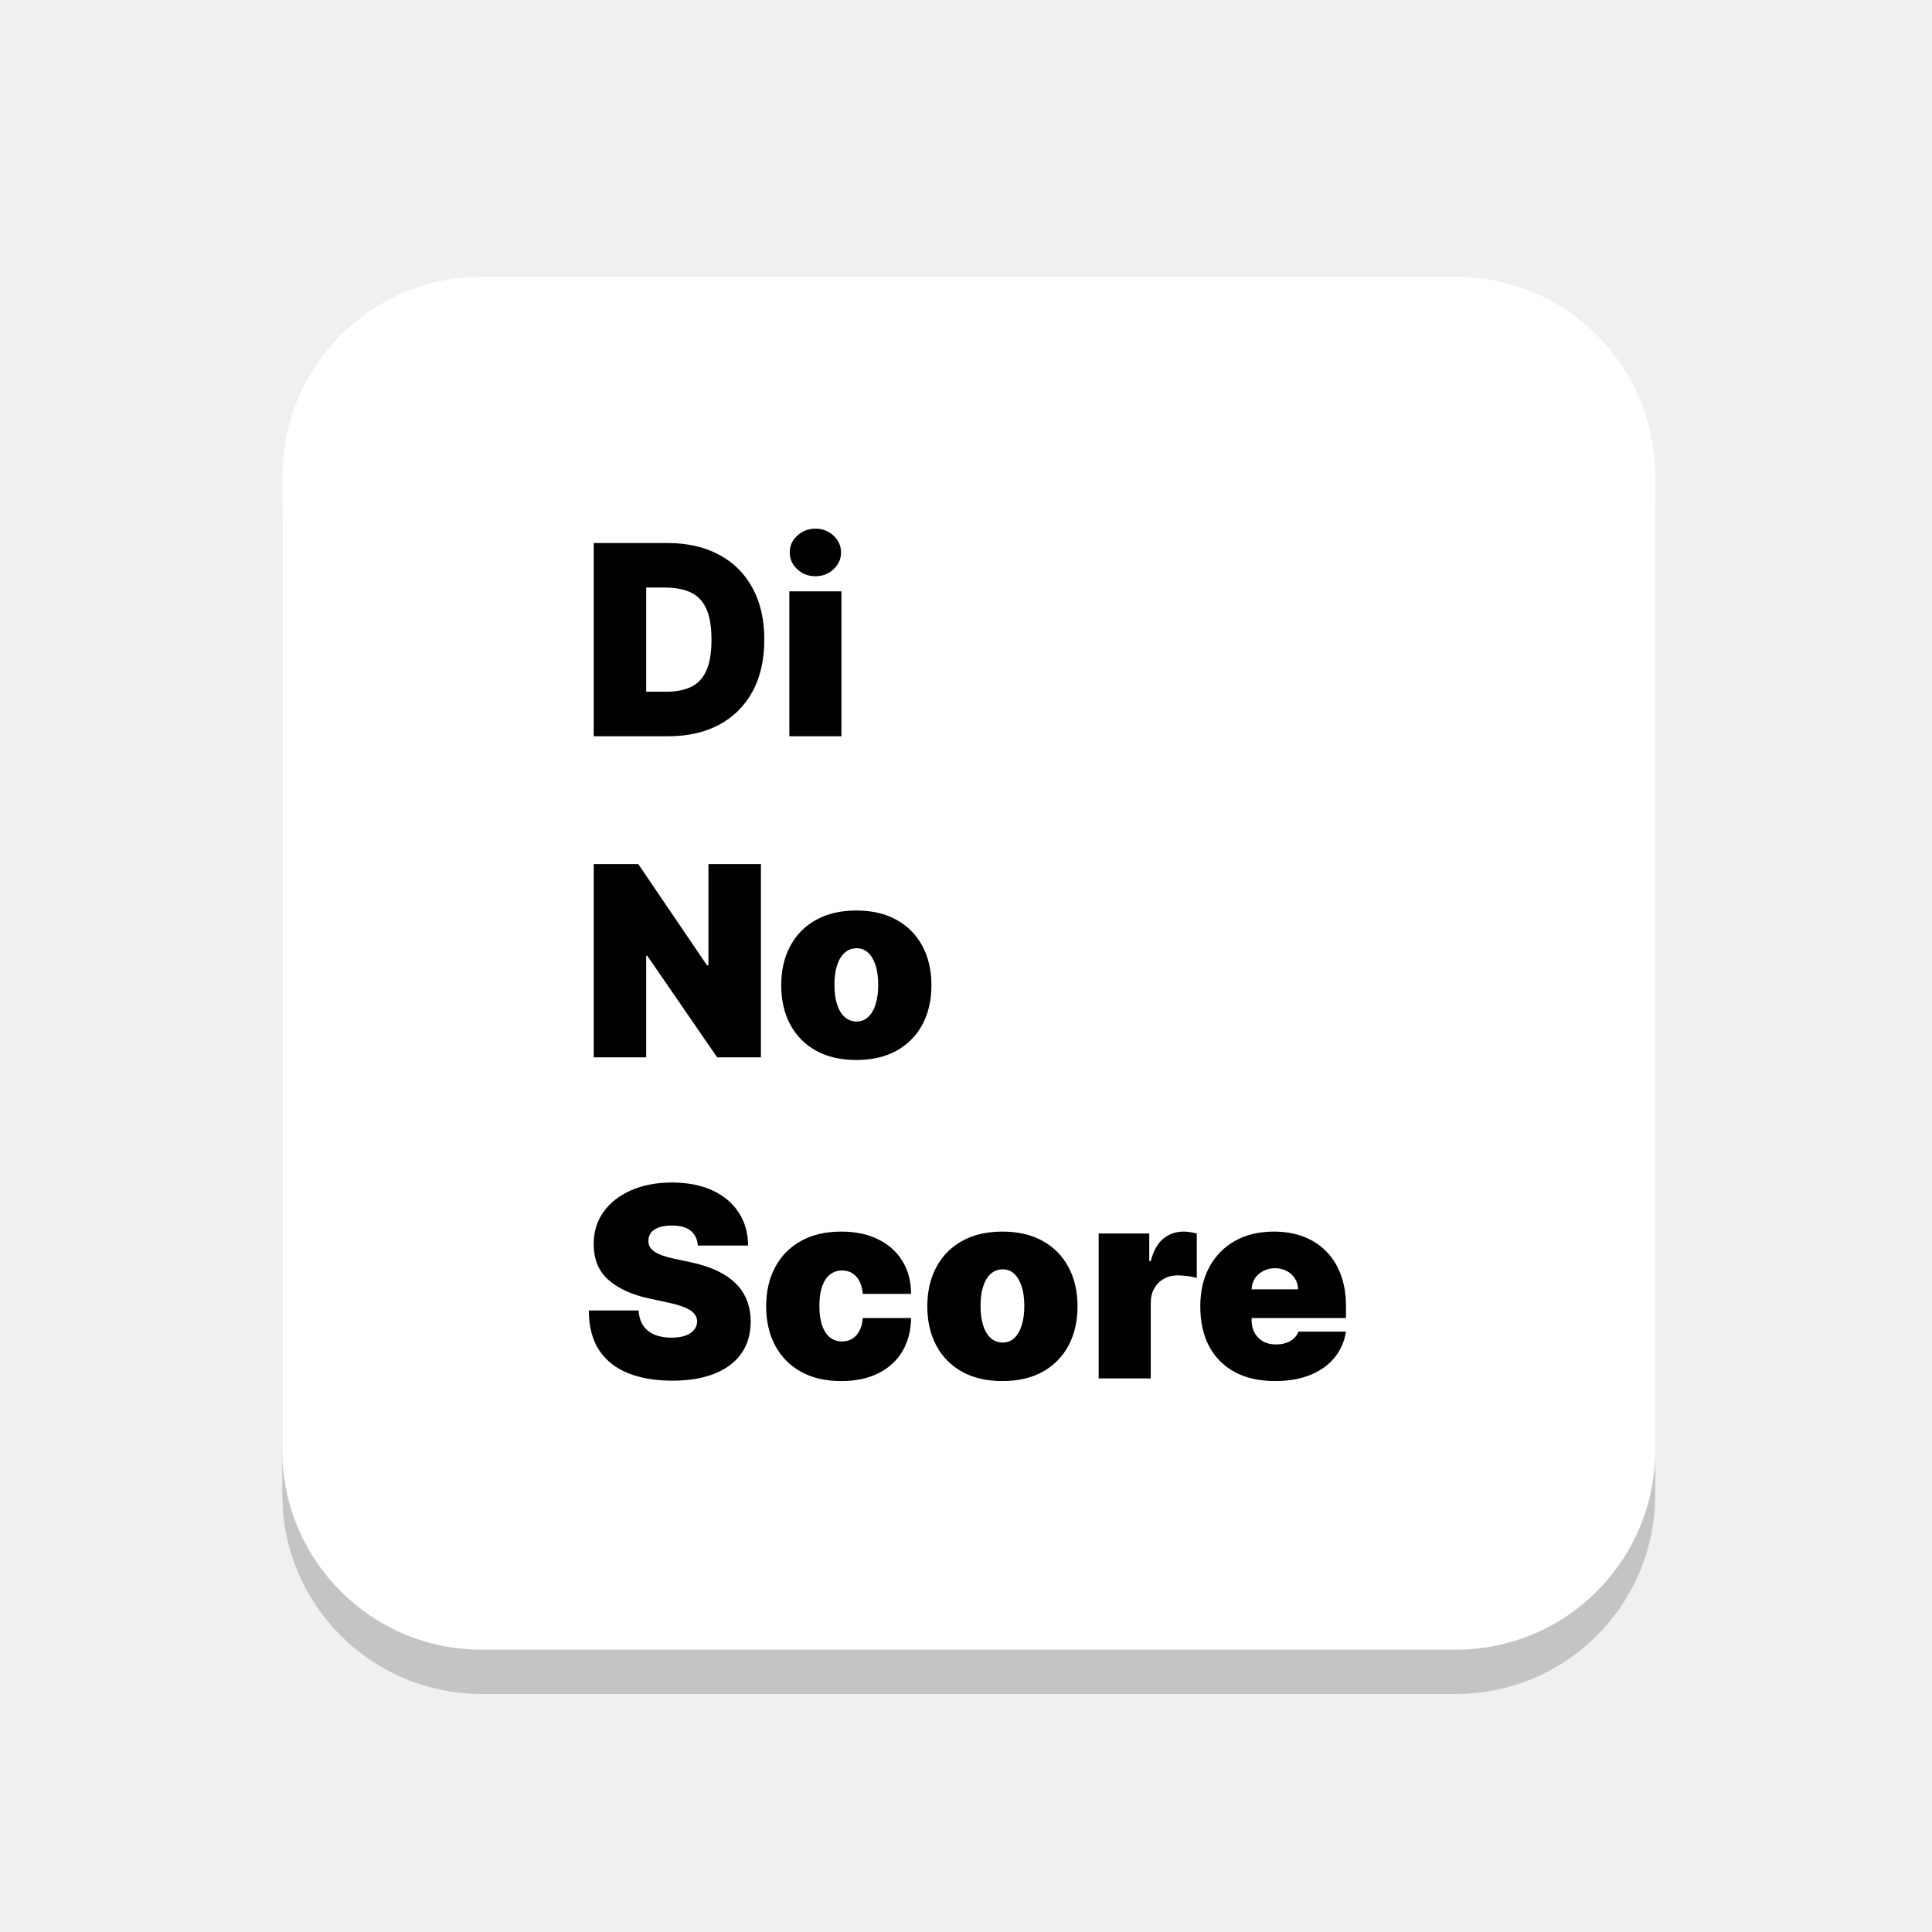
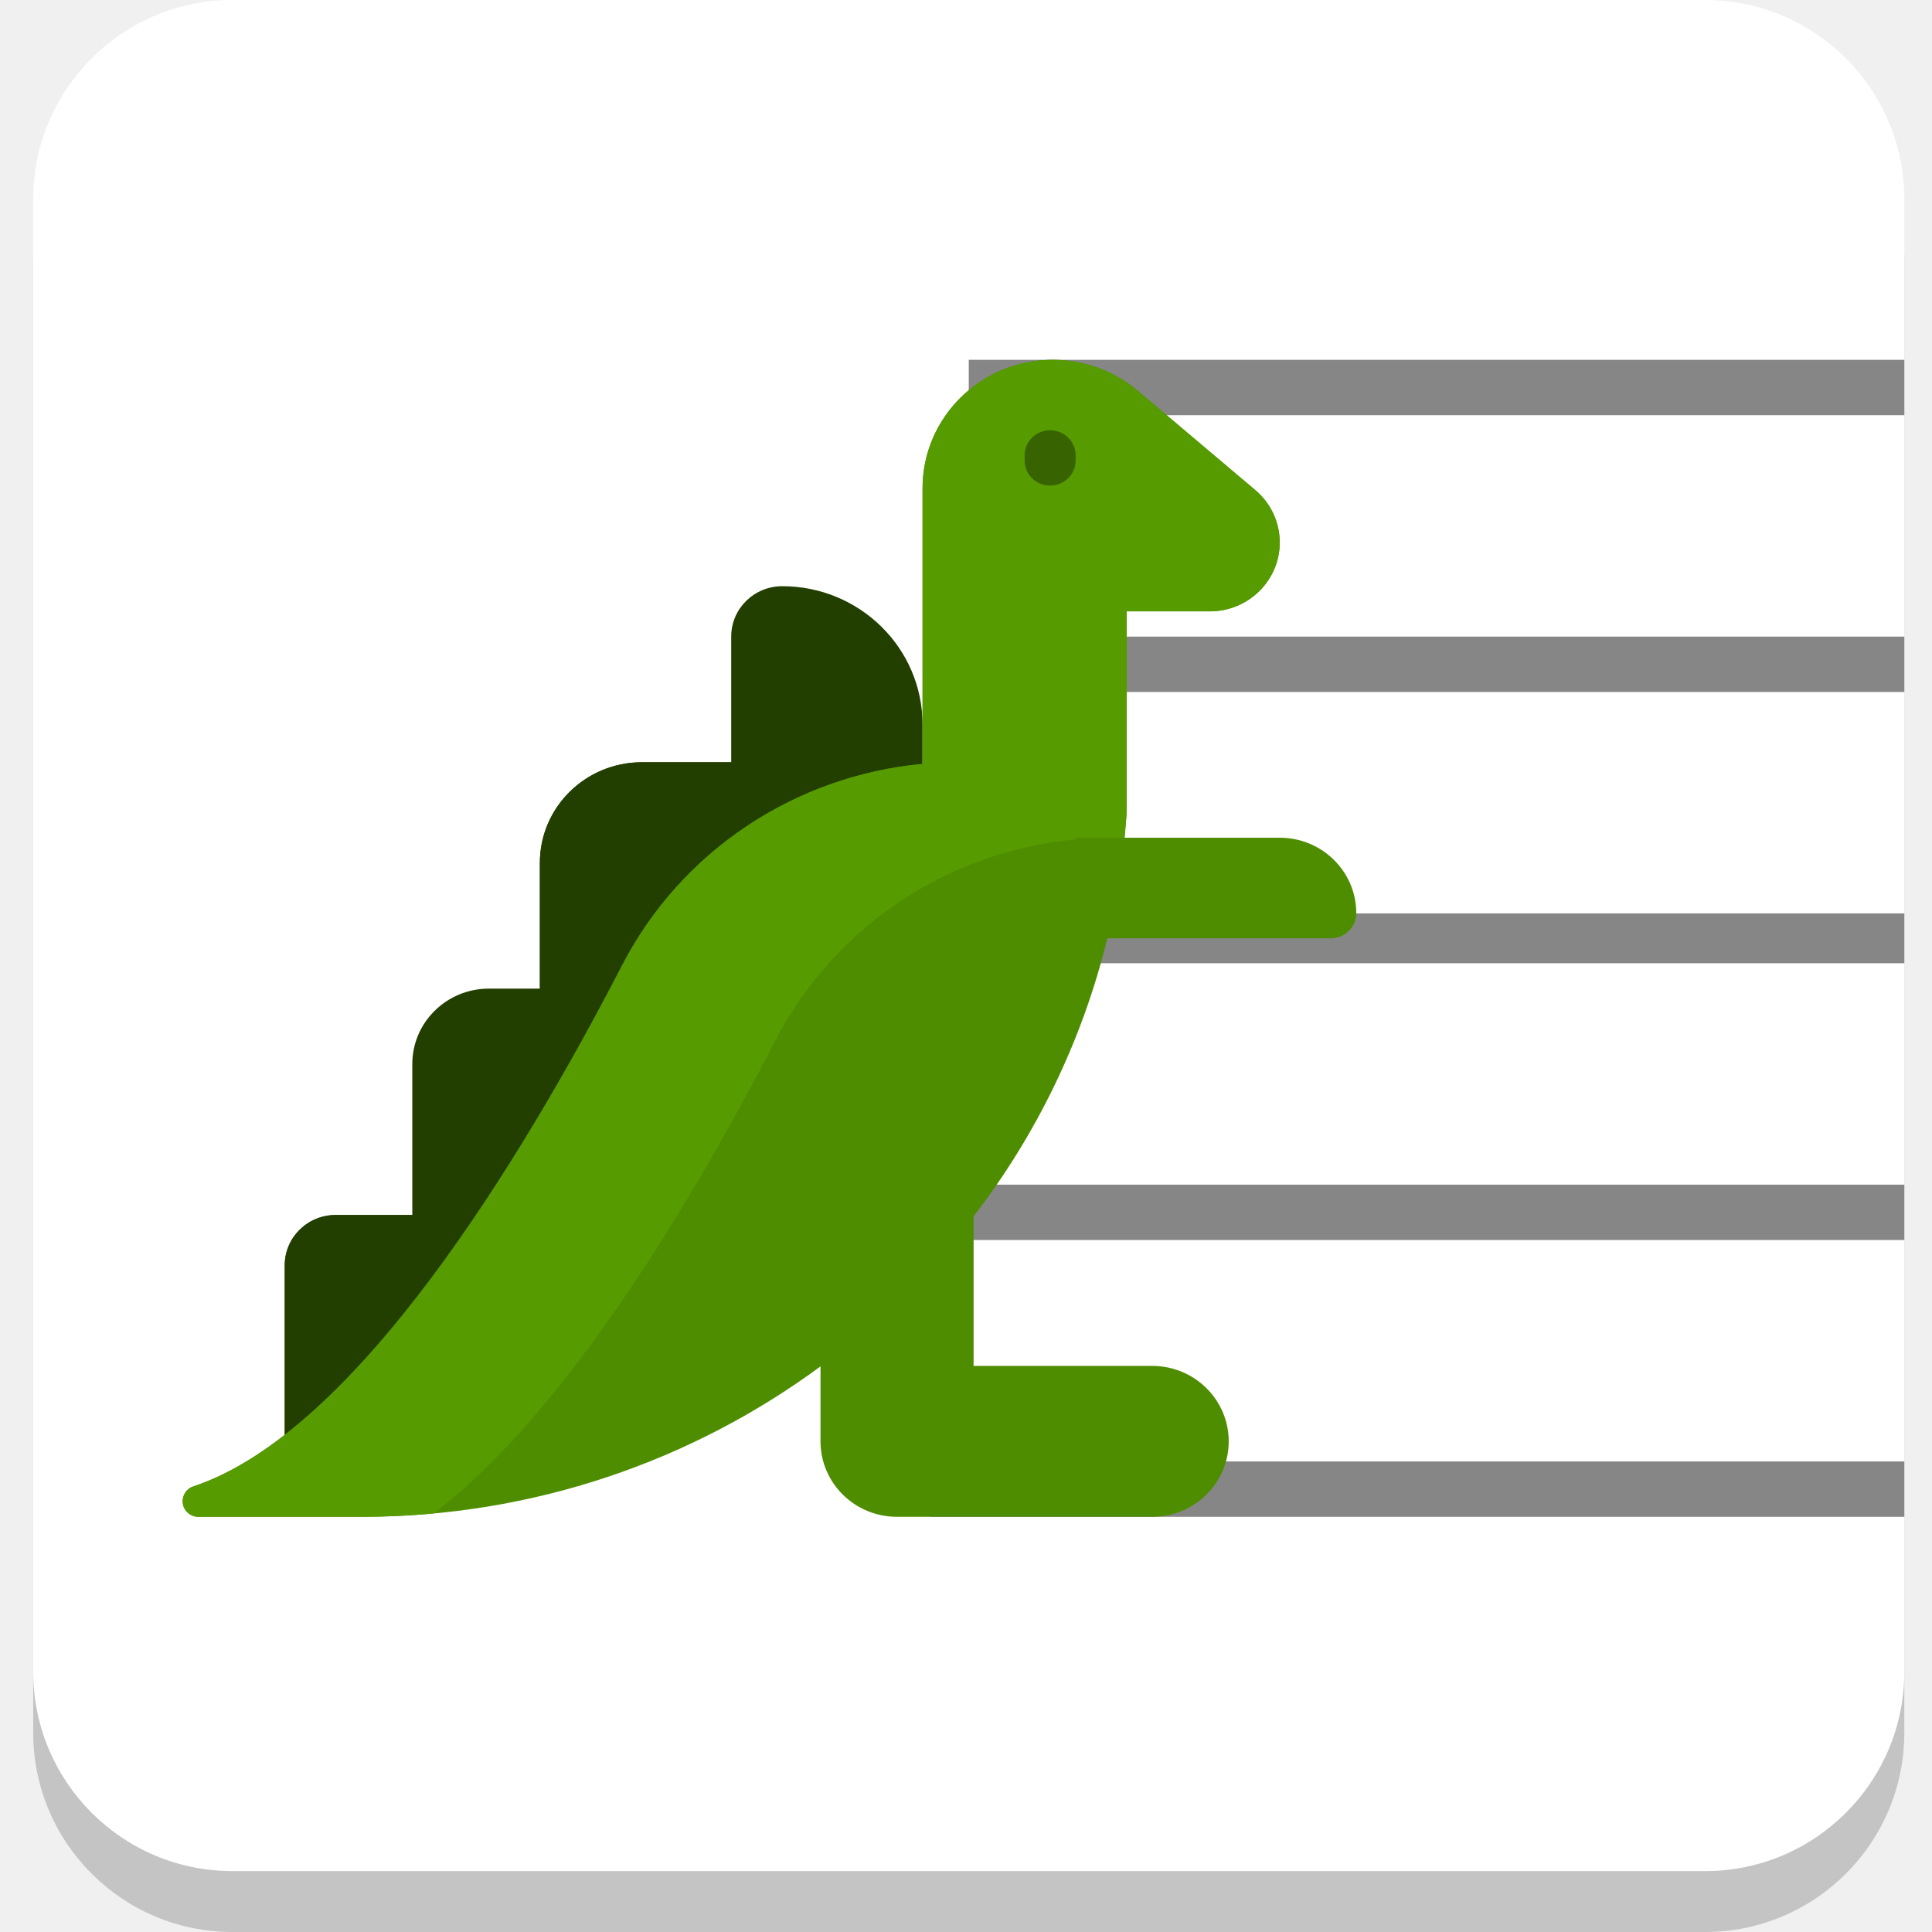
<svg xmlns="http://www.w3.org/2000/svg" width="349" height="349" viewBox="0 0 349 349" fill="none">
-   <rect x="51" y="58" width="248" height="248" rx="36" fill="#C4C4C4" />
-   <rect x="51" y="50" width="248" height="248" rx="36" fill="white" />
-   <path d="M120.682 133H107.25V98.091H120.545C124.136 98.091 127.239 98.79 129.852 100.188C132.477 101.574 134.5 103.574 135.92 106.188C137.352 108.79 138.068 111.909 138.068 115.545C138.068 119.182 137.358 122.307 135.938 124.92C134.517 127.523 132.506 129.523 129.903 130.92C127.301 132.307 124.227 133 120.682 133ZM116.727 124.955H120.341C122.068 124.955 123.54 124.676 124.756 124.119C125.983 123.562 126.915 122.602 127.551 121.239C128.199 119.875 128.523 117.977 128.523 115.545C128.523 113.114 128.193 111.216 127.534 109.852C126.886 108.489 125.932 107.528 124.67 106.972C123.42 106.415 121.886 106.136 120.068 106.136H116.727V124.955ZM142.589 133V106.818H151.999V133H142.589ZM147.294 104.091C146.021 104.091 144.93 103.67 144.021 102.83C143.112 101.989 142.658 100.977 142.658 99.796C142.658 98.614 143.112 97.602 144.021 96.761C144.93 95.921 146.021 95.5 147.294 95.5C148.578 95.5 149.669 95.921 150.567 96.761C151.476 97.602 151.93 98.614 151.93 99.796C151.93 100.977 151.476 101.989 150.567 102.83C149.669 103.67 148.578 104.091 147.294 104.091ZM137.455 156.091V191H129.545L116.932 172.659H116.727V191H107.25V156.091H115.295L127.705 174.364H127.977V156.091H137.455ZM154.688 191.477C151.847 191.477 149.415 190.915 147.392 189.79C145.369 188.653 143.818 187.074 142.739 185.051C141.659 183.017 141.119 180.659 141.119 177.977C141.119 175.295 141.659 172.943 142.739 170.92C143.818 168.886 145.369 167.307 147.392 166.182C149.415 165.045 151.847 164.477 154.688 164.477C157.528 164.477 159.96 165.045 161.983 166.182C164.006 167.307 165.557 168.886 166.636 170.92C167.716 172.943 168.256 175.295 168.256 177.977C168.256 180.659 167.716 183.017 166.636 185.051C165.557 187.074 164.006 188.653 161.983 189.79C159.96 190.915 157.528 191.477 154.688 191.477ZM154.756 184.523C155.551 184.523 156.239 184.256 156.818 183.722C157.398 183.187 157.847 182.426 158.165 181.438C158.483 180.449 158.642 179.273 158.642 177.909C158.642 176.534 158.483 175.358 158.165 174.381C157.847 173.392 157.398 172.631 156.818 172.097C156.239 171.562 155.551 171.295 154.756 171.295C153.915 171.295 153.193 171.562 152.591 172.097C151.989 172.631 151.528 173.392 151.21 174.381C150.892 175.358 150.733 176.534 150.733 177.909C150.733 179.273 150.892 180.449 151.21 181.438C151.528 182.426 151.989 183.187 152.591 183.722C153.193 184.256 153.915 184.523 154.756 184.523ZM126.068 225C125.977 223.864 125.551 222.977 124.79 222.341C124.04 221.705 122.898 221.386 121.364 221.386C120.386 221.386 119.585 221.506 118.96 221.744C118.347 221.972 117.892 222.284 117.597 222.682C117.301 223.08 117.148 223.534 117.136 224.045C117.114 224.466 117.188 224.847 117.358 225.188C117.54 225.517 117.824 225.818 118.21 226.091C118.597 226.352 119.091 226.591 119.693 226.807C120.295 227.023 121.011 227.216 121.841 227.386L124.705 228C126.636 228.409 128.29 228.949 129.665 229.619C131.04 230.29 132.165 231.08 133.04 231.989C133.915 232.886 134.557 233.898 134.966 235.023C135.386 236.148 135.602 237.375 135.614 238.705C135.602 241 135.028 242.943 133.892 244.534C132.756 246.125 131.131 247.335 129.017 248.165C126.915 248.994 124.386 249.409 121.432 249.409C118.398 249.409 115.75 248.96 113.489 248.062C111.239 247.165 109.489 245.784 108.239 243.92C107 242.045 106.375 239.648 106.364 236.727H115.364C115.42 237.795 115.688 238.693 116.165 239.42C116.642 240.148 117.313 240.699 118.176 241.074C119.051 241.449 120.091 241.636 121.295 241.636C122.307 241.636 123.153 241.511 123.835 241.261C124.517 241.011 125.034 240.665 125.386 240.222C125.739 239.778 125.92 239.273 125.932 238.705C125.92 238.17 125.744 237.705 125.403 237.307C125.074 236.898 124.528 236.534 123.767 236.216C123.006 235.886 121.977 235.58 120.682 235.295L117.205 234.545C114.114 233.875 111.676 232.756 109.892 231.188C108.119 229.608 107.239 227.455 107.25 224.727C107.239 222.511 107.83 220.574 109.023 218.915C110.227 217.244 111.892 215.943 114.017 215.011C116.153 214.08 118.602 213.614 121.364 213.614C124.182 213.614 126.619 214.085 128.676 215.028C130.733 215.972 132.318 217.301 133.432 219.017C134.557 220.722 135.125 222.716 135.136 225H126.068ZM151.969 249.477C149.128 249.477 146.696 248.915 144.673 247.79C142.651 246.653 141.099 245.074 140.02 243.051C138.94 241.017 138.401 238.659 138.401 235.977C138.401 233.295 138.94 230.943 140.02 228.92C141.099 226.886 142.651 225.307 144.673 224.182C146.696 223.045 149.128 222.477 151.969 222.477C154.537 222.477 156.759 222.943 158.634 223.875C160.52 224.795 161.98 226.102 163.014 227.795C164.048 229.477 164.571 231.455 164.582 233.727H155.855C155.73 232.352 155.332 231.307 154.662 230.591C154.003 229.864 153.151 229.5 152.105 229.5C151.287 229.5 150.571 229.739 149.957 230.216C149.344 230.682 148.866 231.392 148.526 232.347C148.185 233.29 148.014 234.477 148.014 235.909C148.014 237.341 148.185 238.534 148.526 239.489C148.866 240.432 149.344 241.142 149.957 241.619C150.571 242.085 151.287 242.318 152.105 242.318C152.798 242.318 153.412 242.159 153.946 241.841C154.48 241.511 154.912 241.034 155.241 240.409C155.582 239.773 155.787 239 155.855 238.091H164.582C164.548 240.398 164.02 242.409 162.997 244.125C161.974 245.83 160.526 247.148 158.651 248.08C156.787 249.011 154.56 249.477 151.969 249.477ZM181.078 249.477C178.237 249.477 175.805 248.915 173.783 247.79C171.76 246.653 170.209 245.074 169.129 243.051C168.05 241.017 167.51 238.659 167.51 235.977C167.51 233.295 168.05 230.943 169.129 228.92C170.209 226.886 171.76 225.307 173.783 224.182C175.805 223.045 178.237 222.477 181.078 222.477C183.919 222.477 186.351 223.045 188.374 224.182C190.396 225.307 191.947 226.886 193.027 228.92C194.107 230.943 194.646 233.295 194.646 235.977C194.646 238.659 194.107 241.017 193.027 243.051C191.947 245.074 190.396 246.653 188.374 247.79C186.351 248.915 183.919 249.477 181.078 249.477ZM181.146 242.523C181.942 242.523 182.629 242.256 183.209 241.722C183.788 241.187 184.237 240.426 184.555 239.438C184.874 238.449 185.033 237.273 185.033 235.909C185.033 234.534 184.874 233.358 184.555 232.381C184.237 231.392 183.788 230.631 183.209 230.097C182.629 229.562 181.942 229.295 181.146 229.295C180.305 229.295 179.584 229.562 178.982 230.097C178.379 230.631 177.919 231.392 177.601 232.381C177.283 233.358 177.124 234.534 177.124 235.909C177.124 237.273 177.283 238.449 177.601 239.438C177.919 240.426 178.379 241.187 178.982 241.722C179.584 242.256 180.305 242.523 181.146 242.523ZM198.464 249V222.818H207.601V227.795H207.874C208.351 225.955 209.107 224.608 210.141 223.756C211.186 222.903 212.408 222.477 213.805 222.477C214.214 222.477 214.618 222.511 215.016 222.58C215.425 222.636 215.817 222.722 216.192 222.835V230.864C215.726 230.705 215.152 230.585 214.47 230.506C213.788 230.426 213.203 230.386 212.714 230.386C211.794 230.386 210.964 230.597 210.226 231.017C209.499 231.426 208.925 232.006 208.504 232.756C208.084 233.494 207.874 234.364 207.874 235.364V249H198.464ZM230.322 249.477C227.527 249.477 225.118 248.943 223.095 247.875C221.084 246.795 219.533 245.25 218.442 243.239C217.362 241.216 216.822 238.795 216.822 235.977C216.822 233.273 217.368 230.909 218.459 228.886C219.55 226.864 221.089 225.29 223.078 224.165C225.067 223.04 227.413 222.477 230.118 222.477C232.095 222.477 233.885 222.784 235.487 223.398C237.089 224.011 238.459 224.903 239.595 226.074C240.732 227.233 241.607 228.642 242.22 230.301C242.834 231.96 243.141 233.83 243.141 235.909V238.091H219.754V232.909H234.482C234.47 232.159 234.277 231.5 233.902 230.932C233.538 230.352 233.044 229.903 232.419 229.585C231.805 229.256 231.107 229.091 230.322 229.091C229.561 229.091 228.862 229.256 228.226 229.585C227.589 229.903 227.078 230.347 226.692 230.915C226.317 231.483 226.118 232.148 226.095 232.909V238.5C226.095 239.341 226.271 240.091 226.624 240.75C226.976 241.409 227.482 241.926 228.141 242.301C228.8 242.676 229.595 242.864 230.527 242.864C231.175 242.864 231.766 242.773 232.3 242.591C232.845 242.409 233.311 242.148 233.697 241.807C234.084 241.455 234.368 241.034 234.55 240.545H243.141C242.845 242.364 242.146 243.943 241.044 245.284C239.942 246.614 238.482 247.648 236.663 248.386C234.857 249.114 232.743 249.477 230.322 249.477Z" fill="black" />
+   <rect x="6" y="11" width="338" height="338" rx="36" fill="#C4C4C4" />
+   <rect x="6" width="338" height="338" rx="36" fill="white" />
+   <rect x="175" y="65" width="169" height="10" fill="#868686" />
+   <rect x="170" y="115" width="174" height="10" fill="#868686" />
+   <rect x="152" y="165" width="192" height="9" fill="#868686" />
+   <rect x="152" y="214" width="192" height="10" fill="#868686" />
+   <rect x="168" y="264" width="176" height="10" fill="#868686" />
+   <g clip-path="url(#clip0_1_2)">
+     <path d="M51.435 228.565V259.195L83.696 255.826L106.739 219.479L134.391 178.587L166.652 151.326V130.88C166.652 117.079 155.304 105.891 141.305 105.891C136.214 105.891 132.087 109.959 132.087 114.978V137.696H115.957C105.776 137.696 97.522 145.833 97.522 155.87V178.587H88.304C80.668 178.587 74.478 184.689 74.478 192.217V219.478H60.652C55.561 219.478 51.435 223.547 51.435 228.565Z" fill="#233F00" />
+     <path d="M51.435 259.194V228.565C51.435 223.546 55.561 219.478 60.652 219.478H85.985L83.696 255.826L51.435 259.194ZM97.522 178.587V155.87C97.522 145.833 105.775 137.696 115.957 137.696H132.087L134.391 178.587H97.522V178.587Z" fill="#233F00" />
+     <path d="M33 271.158V271.202C33 272.747 34.271 274 35.838 274H65.261C96.335 274 125.066 263.89 148.217 246.829V260.37C148.217 267.898 154.407 274 162.043 274H175.869H208.131C215.767 274 221.957 267.898 221.957 260.37C221.957 252.842 215.767 246.739 208.131 246.739H175.87V219.741C187.175 205.03 195.522 187.997 200.026 169.5H240.391C242.937 169.5 245 167.466 245 164.957C245 157.429 238.81 151.326 231.174 151.326H203.137C203.289 149.818 203.421 148.305 203.522 146.783V110.435H218.547C225.52 110.435 231.174 104.862 231.174 97.987C231.174 94.353 229.563 90.901 226.764 88.536L205.527 70.59C201.259 66.982 195.823 65 190.202 65C177.196 65 166.652 75.394 166.652 88.216V137.696V137.997C143.591 140.127 123.047 153.754 112.392 174.357C94.183 209.568 64.208 258.814 34.903 268.517C33.759 268.896 33 269.969 33 271.158Z" fill="#4F8D00" />
+     <path d="M33 271.158V271.202C33 272.747 34.271 274 35.838 274H65.261C69.674 274 74.038 273.789 78.347 273.39C102.254 255.192 125.107 216.87 140.044 187.988C150.699 167.384 171.243 153.757 194.304 151.627V151.326H203.137C203.289 149.818 203.42 148.304 203.521 146.783V110.435H218.547C225.52 110.435 231.174 104.861 231.174 97.987C231.174 94.353 229.563 90.9 226.764 88.535L205.527 70.59C201.259 66.982 195.823 65 190.202 65C177.196 65 166.652 75.394 166.652 88.216V128.609V137.696V137.997C143.591 140.127 123.047 153.754 112.392 174.357C94.183 209.568 64.208 258.814 34.903 268.517C33.759 268.896 33 269.969 33 271.158Z" fill="#569B00" />
+     <path d="M185.087 82.265V83.174C185.087 85.683 187.15 87.717 189.695 87.717C192.241 87.717 194.304 85.683 194.304 83.174V82.265C194.304 79.756 192.241 77.722 189.695 77.722C187.15 77.722 185.087 79.756 185.087 82.265Z" fill="#376300" />
+   </g>
+   <defs>
+     <clipPath id="clip0_1_2">
+       <rect width="212" height="209" fill="white" transform="matrix(-1 0 0 1 245 65)" />
+     </clipPath>
+   </defs>
</svg>
